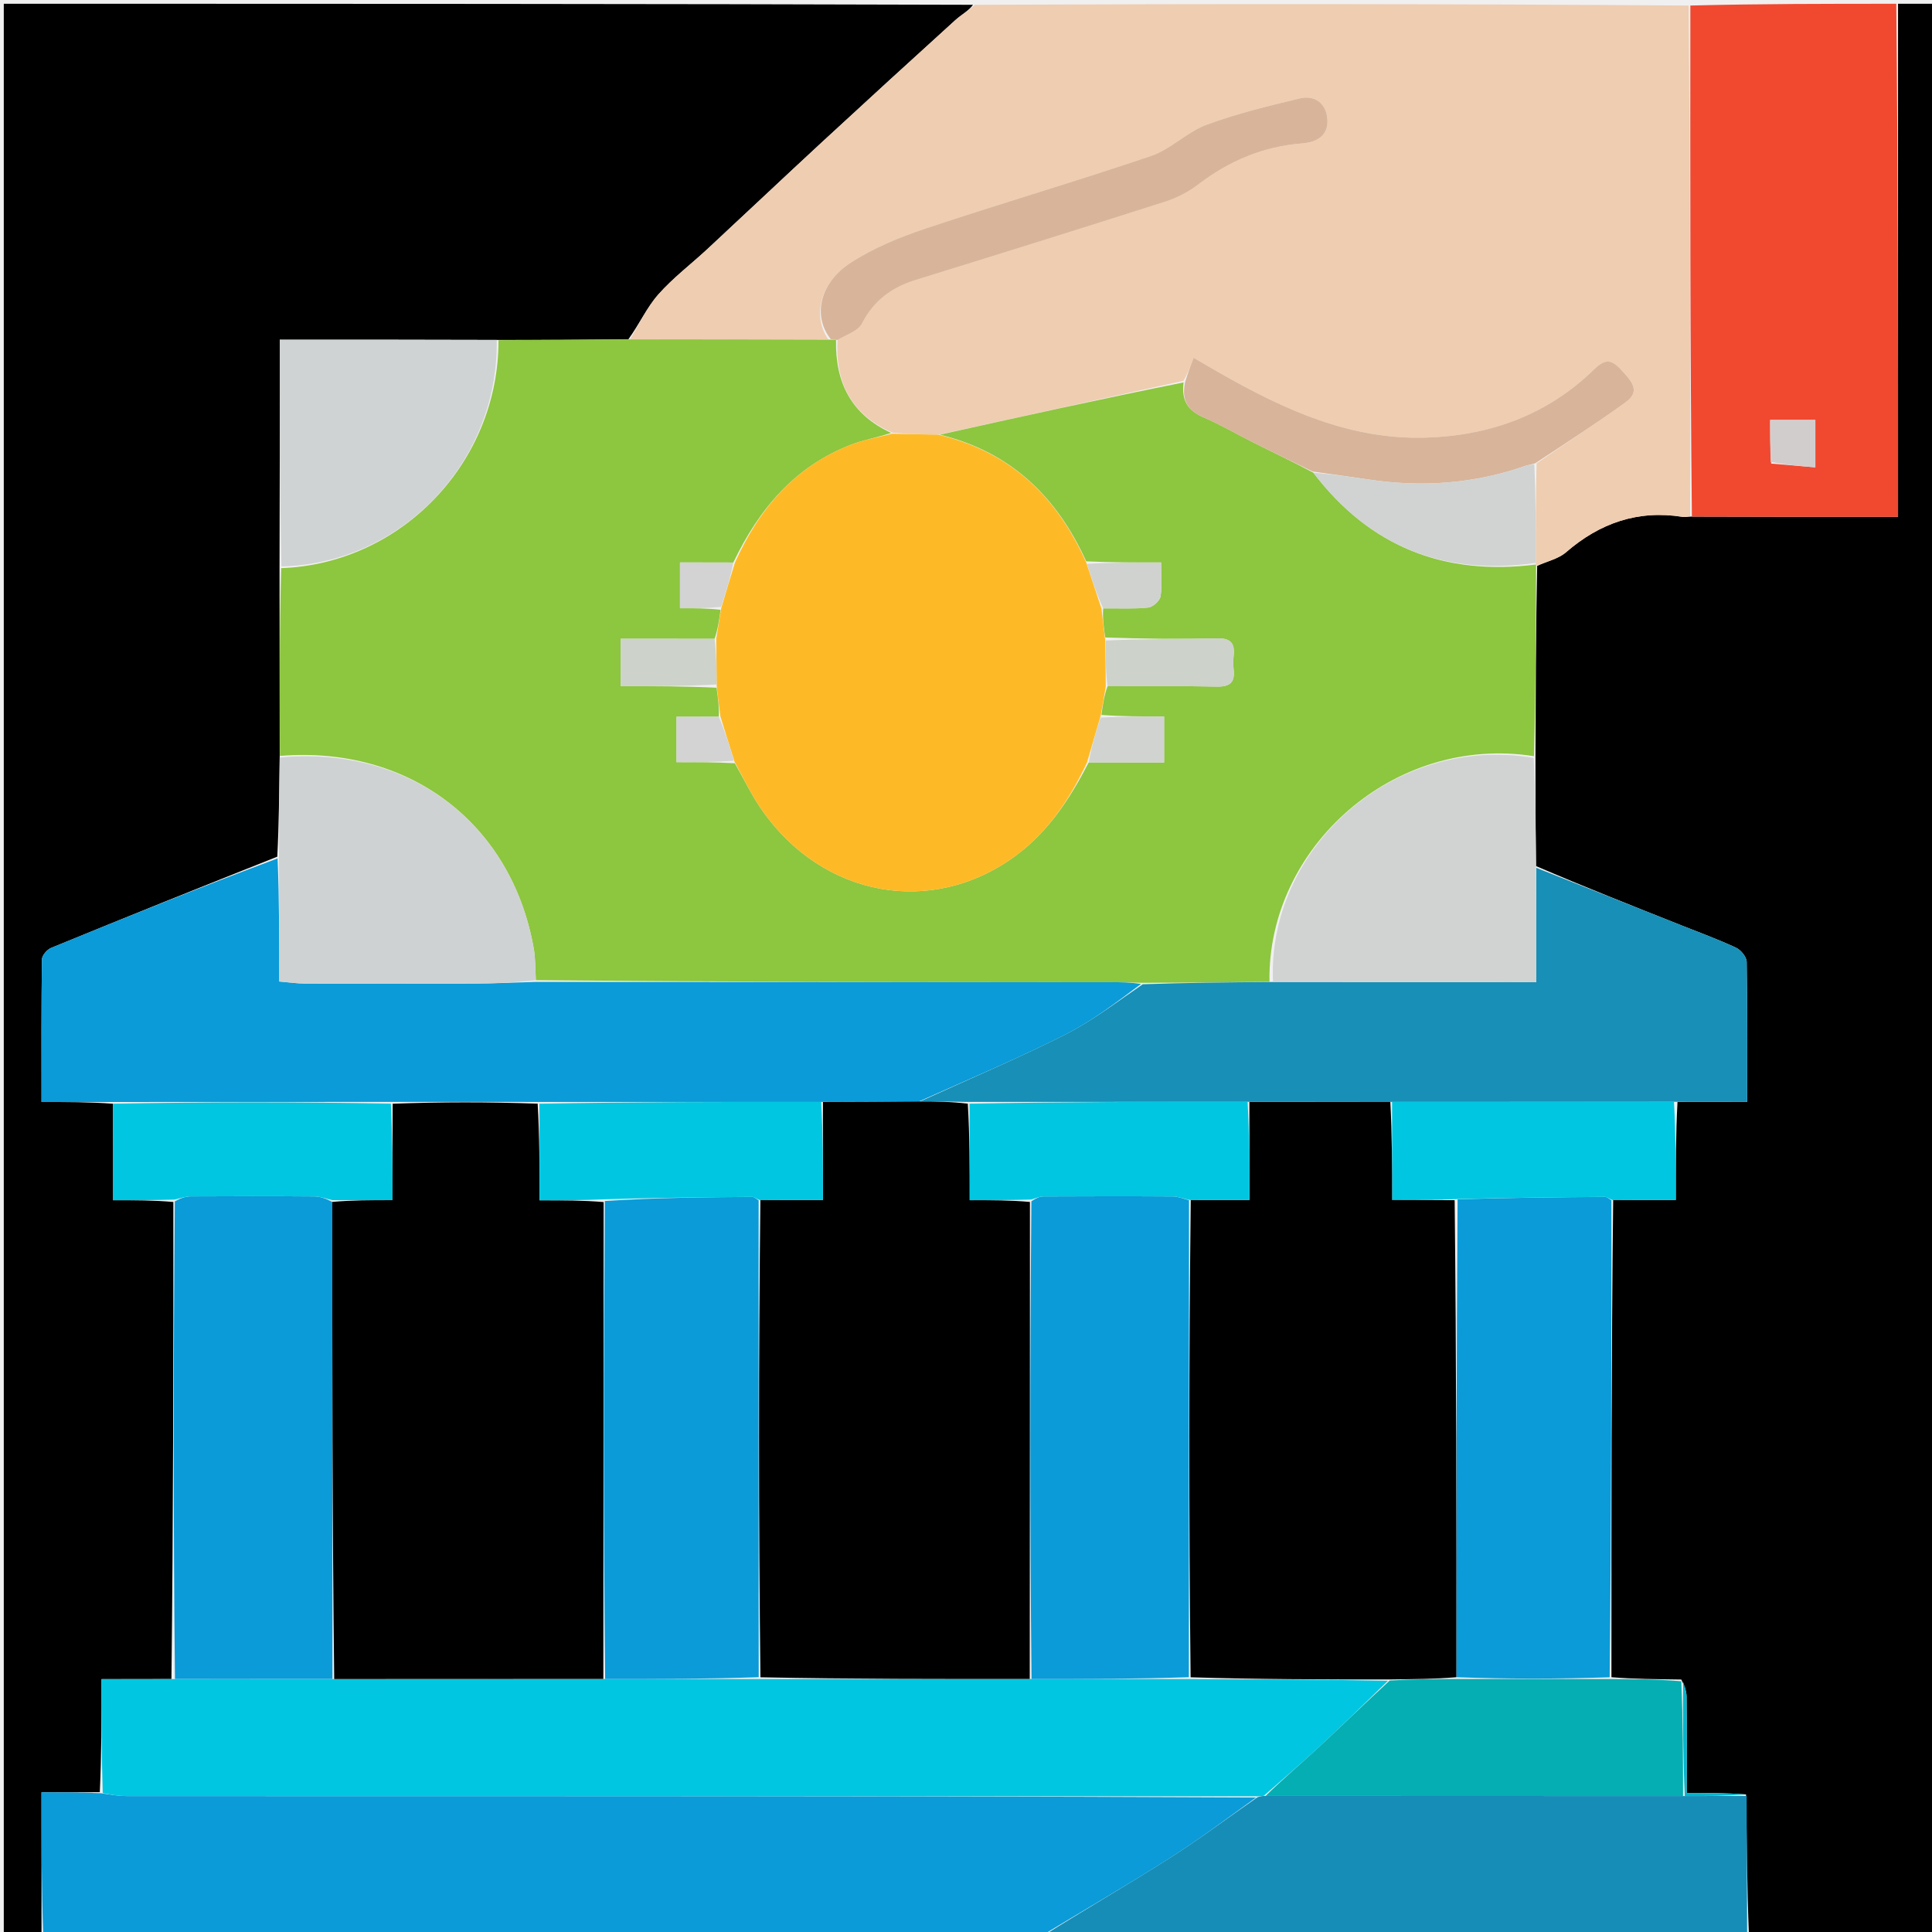
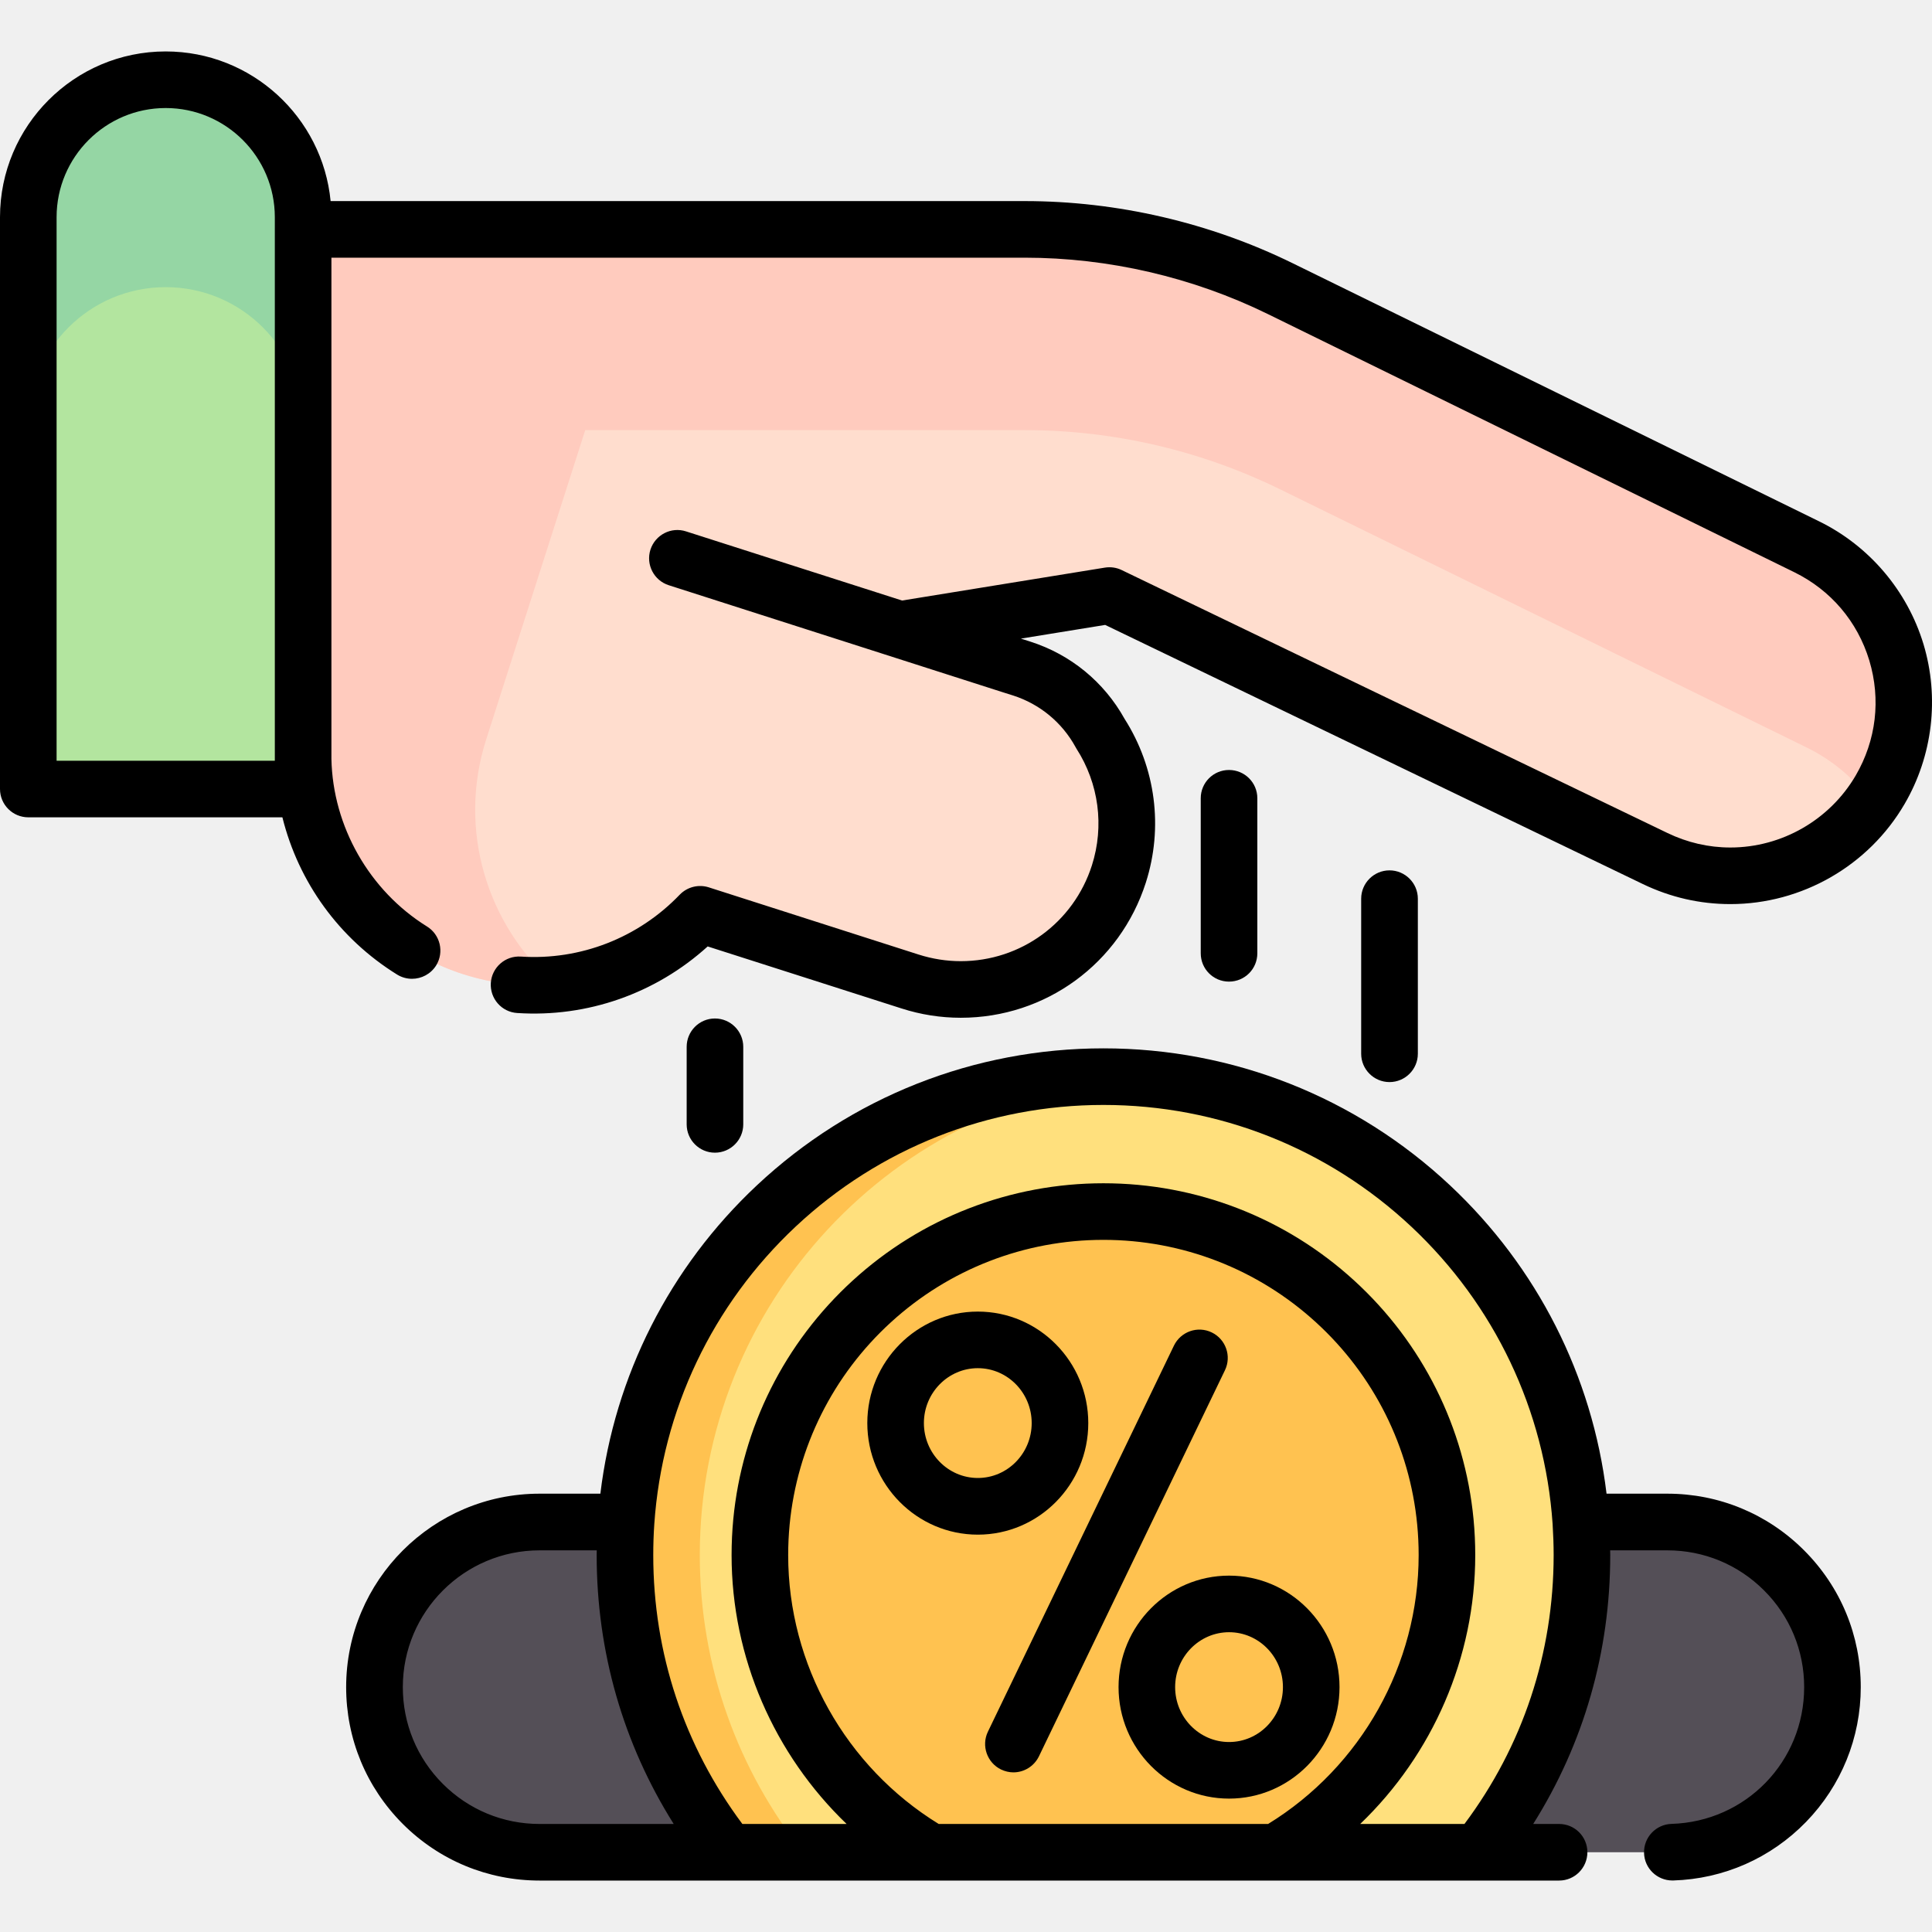
- <svg xmlns="http://www.w3.org/2000/svg" version="1.1" id="Layer_1" x="0px" y="0px" width="100%" viewBox="0 0 512 512" enable-background="new 0 0 512 512" xml:space="preserve">
-   <path fill="#000000" opacity="1" stroke="none" d=" M11,513   C7.669,513 4.337,513 1.004,513   C1.003,342.431 1.003,171.861 1.003,1   C86.355,1 171.709,1 257.854,1.27   C256.798,2.804 254.779,3.876 253.137,5.365   C241.323,16.083 229.55,26.848 217.834,37.673   C207.667,47.067 197.609,56.579 187.469,66.002   C183.13,70.034 178.334,73.646 174.441,78.062   C171.397,81.514 169.426,85.911 166.512,89.936   C154.734,90.039 143.422,90.096 131.634,90.088   C112.133,90.023 93.109,90.023 74.153,90.023   C74.153,110.526 74.153,130.301 74.079,150.535   C74.065,167.436 74.125,183.879 74.125,200.758   C73.994,209.805 73.924,218.417 73.481,227.03   C53.246,235.061 33.372,243.062 13.554,251.198   C12.47,251.643 11.13,253.198 11.115,254.252   C10.946,266.695 11.006,279.141 11.006,292.041   C17.648,292.041 23.775,292.041 29.944,292.505   C29.987,301.206 29.987,309.443 29.987,318.075   C35.674,318.075 40.787,318.075 45.942,318.537   C45.953,360.977 45.922,402.955 45.431,444.961   C39.066,444.991 33.163,444.991 26.908,444.991   C26.908,455.389 26.908,465.15 26.447,474.945   C21.085,474.977 16.183,474.977 11,474.977   C11,488.157 11,500.579 11,513  z" />
-   <path fill="#000000" opacity="1" stroke="none" d=" M503,1   C506.331,1 509.662,1 512.996,1   C513,171.534 513,342.067 512.996,512.601   C512.996,512.734 512.933,512.867 512.9,513   C496.579,513 480.258,513 463.475,512.531   C462.97,500.023 462.927,487.983 462.72,475.547   C457.477,475.15 452.398,475.15 447.001,475.15   C447.001,466.135 447.048,457.865 446.957,449.596   C446.941,448.115 446.351,446.641 445.56,445.096   C439.092,444.999 433.09,444.971 427.051,444.479   C427.024,402.043 427.034,360.072 427.508,318.057   C433.223,318.014 438.475,318.014 444.096,318.014   C444.096,308.935 444.096,300.483 444.559,292.023   C450.938,292.015 456.854,292.015 463.016,292.015   C463.016,279.159 463.103,267.03 462.89,254.907   C462.867,253.609 461.37,251.761 460.091,251.164   C455.386,248.966 450.49,247.174 445.656,245.254   C432.819,240.157 419.977,235.073 407.063,229.52   C406.941,219.682 406.892,210.308 406.917,200.475   C407.003,183.382 407.016,166.748 407.367,149.968   C410.161,148.698 413.04,148.064 414.999,146.367   C423.972,138.591 434.082,135.079 445.925,136.978   C446.559,137.079 447.239,136.887 448.368,136.902   C466.774,136.971 484.709,136.971 503,136.971   C503,91.264 503,46.132 503,1  z" />
-   <path fill="#EFCDB1" opacity="1" stroke="none" d=" M447.897,136.832   C447.239,136.887 446.559,137.079 445.925,136.978   C434.082,135.079 423.972,138.591 414.999,146.367   C413.04,148.064 410.161,148.698 407.416,149.841   C407.126,149.86 407.015,149.611 407.005,149.169   C406.994,140.168 406.993,131.61 407.217,122.787   C415.233,117.247 423.147,112.143 430.766,106.631   C435.077,103.513 432.142,100.827 429.666,98.061   C427.131,95.228 425.411,95.005 422.477,97.868   C410.126,109.919 394.952,115.442 377.876,115.973   C357.78,116.596 340.352,108.553 323.434,98.946   C321.182,97.667 318.953,96.346 316.313,94.812   C315.399,97.255 314.723,99.063 313.639,100.913   C291.846,105.702 270.459,110.449 248.673,115.212   C244.443,115.115 240.613,115.003 236.545,114.671   C225.582,109.865 221.32,101.361 221.966,90.087   C224.456,88.636 227.441,87.69 228.446,85.728   C231.578,79.616 236.366,76.151 242.735,74.182   C264.835,67.35 286.918,60.458 308.949,53.406   C312.04,52.417 315.084,50.776 317.669,48.805   C325.836,42.58 334.874,38.803 345.117,38.003   C349.175,37.686 352.081,35.828 351.772,31.569   C351.473,27.448 348.514,25.106 344.434,26.082   C336.11,28.074 327.729,30.096 319.727,33.064   C314.537,34.989 310.29,39.533 305.077,41.304   C285.224,48.046 265.082,53.934 245.196,60.584   C238.345,62.875 231.448,65.721 225.426,69.628   C217.137,75.006 215.306,83.862 219.495,89.937   C201.68,89.951 184.329,89.92 166.979,89.888   C169.426,85.911 171.397,81.514 174.441,78.062   C178.334,73.646 183.13,70.034 187.469,66.002   C197.609,56.579 207.667,47.067 217.834,37.673   C229.55,26.848 241.323,16.083 253.137,5.365   C254.779,3.876 256.798,2.804 258.321,1.27   C321.021,1 384.042,1 447.495,1.467   C447.917,46.901 447.907,91.867 447.897,136.832  z" />
-   <path fill="#0A9BD8" opacity="1" stroke="none" d=" M11.469,513   C11,500.579 11,488.157 11,474.977   C16.183,474.977 21.085,474.977 26.767,475.222   C29.517,475.644 31.486,475.976 33.454,475.977   C71.237,476.008 109.02,475.991 146.803,476.002   C208.885,476.021 270.968,476.053 332.869,476.361   C325.108,481.938 317.704,487.509 309.907,492.461   C298.756,499.545 287.316,506.176 276,513   C187.979,513 99.958,513 11.469,513  z" />
-   <path fill="#F04930" opacity="1" stroke="none" d=" M448.368,136.902   C447.907,91.867 447.917,46.901 447.963,1.467   C466.021,1 484.042,1 502.531,1   C503,46.132 503,91.264 503,136.971   C484.709,136.971 466.774,136.971 448.368,136.902  M469.372,122.857   C473.206,123.183 477.039,123.509 481.088,123.854   C481.088,119.029 481.088,115.154 481.088,111.292   C476.957,111.292 473.212,111.292 469.111,111.292   C469.111,115.08 469.111,118.541 469.372,122.857  z" />
-   <path fill="#158DB7" opacity="1" stroke="none" d=" M276.469,513   C287.316,506.176 298.756,499.545 309.907,492.461   C317.704,487.509 325.108,481.938 333.179,476.326   C334.087,475.978 334.502,475.946 335.394,475.942   C372.589,475.967 409.307,475.964 446.49,475.972   C452.264,475.97 457.574,475.957 462.884,475.944   C462.927,487.983 462.97,500.023 463.006,512.531   C400.979,513 338.958,513 276.469,513  z" />
-   <path fill="#8DC63F" opacity="1" stroke="none" d=" M249.073,115.197   C270.459,110.449 291.846,105.702 313.66,101.35   C313.035,106.21 314.856,108.853 319.023,110.635   C323.587,112.588 327.891,115.144 332.344,117.364   C337.503,119.937 342.702,122.432 348.046,125.265   C363.125,145.047 382.9,152.635 407.015,149.611   C407.015,149.611 407.126,149.86 407.077,149.987   C407.016,166.748 407.003,183.382 406.519,200.397   C369.421,194.537 335.79,224.667 336.424,260.183   C324.95,260.331 313.937,260.438 302.468,260.457   C299.521,260.341 297.029,260.291 294.537,260.29   C243.684,260.262 192.831,260.24 142.004,259.751   C141.847,256.634 141.904,253.94 141.444,251.337   C135.58,218.14 108.372,197.535 74.185,200.322   C74.125,183.879 74.065,167.436 74.513,150.564   C106.476,149.412 132.175,122.411 132.11,90.153   C143.422,90.096 154.734,90.039 166.512,89.936   C184.329,89.92 201.68,89.951 219.758,90.003   C220.843,90.059 221.199,90.094 221.556,90.128   C221.32,101.361 225.582,109.865 236.17,114.726   C232.53,115.928 228.905,116.539 225.544,117.836   C210.611,123.601 201.163,134.872 194.326,149.076   C189.295,149.049 184.711,149.049 180.201,149.049   C180.201,153.46 180.201,157.039 180.201,161.192   C184.029,161.192 187.487,161.192 190.955,161.596   C190.582,164.438 190.2,166.876 189.363,169.29   C180.806,169.267 172.704,169.267 164.488,169.267   C164.488,173.796 164.488,177.642 164.488,181.844   C173.236,181.844 181.534,181.844 189.896,182.252   C190.285,185.081 190.609,187.502 190.477,189.933   C186.444,189.944 182.868,189.944 179.273,189.944   C179.273,194.384 179.273,198.055 179.273,201.993   C184.683,201.993 189.626,201.993 194.738,202.269   C197.213,206.579 199.226,210.817 201.871,214.614   C218.061,237.862 247.086,243.093 269.214,226.744   C277.845,220.366 283.572,211.628 288.533,202.049   C295.518,202.074 302.042,202.074 308.511,202.074   C308.511,197.562 308.511,194.007 308.511,189.871   C302.727,189.871 297.303,189.871 291.887,189.46   C292.275,186.65 292.658,184.252 293.505,181.864   C303.468,181.878 312.967,181.744 322.459,181.958   C326.02,182.038 327.33,180.78 326.923,177.354   C326.786,176.204 326.789,175.01 326.923,173.86   C327.313,170.515 326.193,169.077 322.538,169.164   C312.714,169.398 302.882,169.288 292.906,168.934   C292.469,166.123 292.179,163.693 292.364,161.23   C296.656,161.183 300.496,161.41 304.27,161.014   C305.503,160.884 307.35,159.262 307.548,158.091   C308.028,155.252 307.704,152.278 307.704,149.06   C300.616,149.06 294.329,149.06 287.859,148.759   C279.965,131.385 267.623,119.688 249.073,115.197  z" />
-   <path fill="#01C6E1" opacity="1" stroke="none" d=" M334.918,475.914   C334.502,475.946 334.087,475.978 333.361,476.044   C270.968,476.053 208.885,476.021 146.803,476.002   C109.02,475.991 71.237,476.008 33.454,475.977   C31.486,475.976 29.517,475.644 27.228,475.189   C26.908,465.15 26.908,455.389 26.908,444.991   C33.163,444.991 39.066,444.991 45.905,444.981   C60.596,444.958 74.351,444.944 88.568,444.961   C112.651,444.971 136.272,444.952 160.367,444.951   C174.264,444.958 187.686,444.945 201.569,444.961   C225.651,444.971 249.271,444.952 273.367,444.951   C287.596,444.957 301.352,444.944 315.568,444.961   C333.345,445.04 350.661,445.09 367.82,445.424   C361.571,451.531 355.548,457.427 349.367,463.153   C344.654,467.518 339.741,471.668 334.918,475.914  z" />
-   <path fill="#0A9BD8" opacity="1" stroke="none" d=" M141.978,260.218   C192.831,260.24 243.684,260.262 294.537,260.29   C297.029,260.291 299.521,260.341 302.389,260.754   C295.981,265.52 289.514,270.528 282.346,274.147   C269.784,280.491 256.792,285.983 243.516,291.898   C234.731,291.991 226.41,292.017 217.615,292.025   C192.399,292.018 167.656,292.031 142.449,292.025   C129.36,292.017 116.733,292.028 103.631,292.019   C78.738,292.013 54.32,292.027 29.902,292.041   C23.775,292.041 17.648,292.041 11.006,292.041   C11.006,279.141 10.946,266.695 11.115,254.252   C11.13,253.198 12.47,251.643 13.554,251.198   C33.372,243.062 53.246,235.061 73.557,227.49   C74.006,238.54 74.006,249.13 74.006,260.11   C76.629,260.329 78.736,260.651 80.844,260.657   C95.773,260.701 110.702,260.721 125.631,260.659   C131.081,260.637 136.529,260.372 141.978,260.218  z" />
-   <path fill="#0A9BD8" opacity="1" stroke="none" d=" M88.106,444.931   C74.351,444.944 60.596,444.958 46.366,444.951   C45.922,402.955 45.953,360.977 46.33,318.366   C47.965,317.497 49.252,317.063 50.542,317.057   C61.467,317.002 72.392,316.983 83.317,317.071   C84.916,317.083 86.511,317.714 88.062,318.521   C88.047,360.966 88.076,402.949 88.106,444.931  z" />
-   <path fill="#CFD2D2" opacity="1" stroke="none" d=" M142.004,259.751   C136.529,260.372 131.081,260.637 125.631,260.659   C110.702,260.721 95.773,260.701 80.844,260.657   C78.736,260.651 76.629,260.329 74.006,260.11   C74.006,249.13 74.006,238.54 73.93,227.489   C73.924,218.417 73.994,209.805 74.125,200.758   C108.372,197.535 135.58,218.14 141.444,251.337   C141.904,253.94 141.847,256.634 142.004,259.751  z" />
-   <path fill="#D0D3D3" opacity="1" stroke="none" d=" M131.634,90.088   C132.175,122.411 106.476,149.412 74.587,150.106   C74.153,130.301 74.153,110.526 74.153,90.023   C93.109,90.023 112.133,90.023 131.634,90.088  z" />
-   <path fill="#01C6E1" opacity="1" stroke="none" d=" M88.108,318.058   C86.511,317.714 84.916,317.083 83.317,317.071   C72.392,316.983 61.467,317.002 50.542,317.057   C49.252,317.063 47.965,317.497 46.288,317.904   C40.787,318.075 35.674,318.075 29.987,318.075   C29.987,309.443 29.987,301.206 29.944,292.505   C54.32,292.027 78.738,292.013 103.585,292.483   C104.014,301.202 104.014,309.438 104.014,318.058   C98.332,318.058 93.22,318.058 88.108,318.058  z" />
-   <path fill="#178FB7" opacity="1" stroke="none" d=" M243.979,291.832   C256.792,285.983 269.784,280.491 282.346,274.147   C289.514,270.528 295.981,265.52 302.844,260.841   C313.937,260.438 324.95,260.331 336.897,260.247   C360.673,260.269 383.516,260.269 407.137,260.269   C407.137,249.79 407.137,239.887 407.137,229.984   C419.977,235.073 432.819,240.157 445.656,245.254   C450.49,247.174 455.386,248.966 460.091,251.164   C461.37,251.761 462.867,253.609 462.89,254.907   C463.103,267.03 463.016,279.159 463.016,292.015   C456.854,292.015 450.938,292.015 444.085,291.994   C418.404,291.992 393.66,292.011 368.453,292.022   C355.694,292.02 343.398,292.025 330.628,292   C305.732,291.989 281.31,292.009 256.431,292.022   C251.977,291.953 247.978,291.893 243.979,291.832  z" />
-   <path fill="#0A9BD8" opacity="1" stroke="none" d=" M427.045,318.1   C427.034,360.072 427.024,402.043 426.578,444.497   C412.732,444.966 399.322,444.954 385.948,444.48   C385.977,402.048 385.969,360.079 386.279,317.836   C399.509,317.427 412.422,317.279 425.335,317.197   C425.903,317.193 426.475,317.785 427.045,318.1  z" />
-   <path fill="#D1D3D3" opacity="1" stroke="none" d=" M407.063,229.52   C407.137,239.887 407.137,249.79 407.137,260.269   C383.516,260.269 360.673,260.269 337.357,260.206   C335.79,224.667 369.421,194.537 406.446,200.857   C406.892,210.308 406.941,219.682 407.063,229.52  z" />
-   <path fill="#04AEB2" opacity="1" stroke="none" d=" M385.912,444.942   C399.322,444.954 412.732,444.966 426.615,444.961   C433.09,444.971 439.092,444.999 445.554,445.554   C446.017,456.04 446.021,466.001 446.025,475.961   C409.307,475.964 372.589,475.967 335.394,475.942   C339.741,471.668 344.654,467.518 349.367,463.153   C355.548,457.427 361.571,451.531 368.285,445.357   C374.575,444.985 380.243,444.964 385.912,444.942  z" />
-   <path fill="#01C6E1" opacity="1" stroke="none" d=" M427.508,318.057   C426.475,317.785 425.903,317.193 425.335,317.197   C412.422,317.279 399.509,317.427 385.815,317.789   C379.781,318.015 374.527,318.015 368.916,318.015   C368.916,308.937 368.916,300.484 368.916,292.03   C393.66,292.011 418.404,291.992 443.622,292.002   C444.096,300.483 444.096,308.935 444.096,318.014   C438.475,318.014 433.223,318.014 427.508,318.057  z" />
-   <path fill="#00B6CF" opacity="1" stroke="none" d=" M446.49,475.972   C446.021,466.001 446.017,456.04 446.019,445.622   C446.351,446.641 446.941,448.115 446.957,449.596   C447.048,457.865 447.001,466.135 447.001,475.15   C452.398,475.15 457.477,475.15 462.72,475.547   C457.574,475.957 452.264,475.97 446.49,475.972  z" />
-   <path fill="#FEBA26" opacity="1" stroke="none" d=" M194.775,149.104   C201.163,134.872 210.611,123.601 225.544,117.836   C228.905,116.539 232.53,115.928 236.408,114.946   C240.613,115.003 244.443,115.115 248.673,115.212   C267.623,119.688 279.965,131.385 287.887,149.13   C289.363,153.622 290.625,157.442 291.888,161.262   C292.179,163.693 292.469,166.123 292.854,169.367   C292.978,174.071 293.009,177.962 293.04,181.853   C292.658,184.252 292.275,186.65 291.666,189.755   C290.316,194.315 289.193,198.169 288.07,202.024   C283.572,211.628 277.845,220.366 269.214,226.744   C247.086,243.093 218.061,237.862 201.871,214.614   C199.226,210.817 197.213,206.579 194.665,201.867   C193.258,197.434 192.096,193.678 190.934,189.923   C190.609,187.502 190.285,185.081 189.939,181.804   C189.884,177.07 189.851,173.192 189.818,169.314   C190.2,166.876 190.582,164.438 191.112,161.24   C192.432,156.688 193.603,152.896 194.775,149.104  z" />
-   <path fill="#D8B59A" opacity="1" stroke="none" d=" M221.966,90.087   C221.199,90.094 220.843,90.059 220.222,89.958   C215.306,83.862 217.137,75.006 225.426,69.628   C231.448,65.721 238.345,62.875 245.196,60.584   C265.082,53.934 285.224,48.046 305.077,41.304   C310.29,39.533 314.537,34.989 319.727,33.064   C327.729,30.096 336.11,28.074 344.434,26.082   C348.514,25.106 351.473,27.448 351.772,31.569   C352.081,35.828 349.175,37.686 345.117,38.003   C334.874,38.803 325.836,42.58 317.669,48.805   C315.084,50.776 312.04,52.417 308.949,53.406   C286.918,60.458 264.835,67.35 242.735,74.182   C236.366,76.151 231.578,79.616 228.446,85.728   C227.441,87.69 224.456,88.636 221.966,90.087  z" />
-   <path fill="#D8B49A" opacity="1" stroke="none" d=" M347.883,124.96   C342.702,122.432 337.503,119.937 332.344,117.364   C327.891,115.144 323.587,112.588 319.023,110.635   C314.856,108.853 313.035,106.21 314.066,101.309   C314.723,99.063 315.399,97.255 316.313,94.812   C318.953,96.346 321.182,97.667 323.434,98.946   C340.352,108.553 357.78,116.596 377.876,115.973   C394.952,115.442 410.126,109.919 422.477,97.868   C425.411,95.005 427.131,95.228 429.666,98.061   C432.142,100.827 435.077,103.513 430.766,106.631   C423.147,112.143 415.233,117.247 406.828,122.787   C405.568,123.18 404.895,123.231 404.28,123.448   C390.75,128.203 376.898,129.194 362.766,127.082   C357.81,126.341 352.844,125.665 347.883,124.96  z" />
-   <path fill="#D0D3D2" opacity="1" stroke="none" d=" M348.046,125.265   C352.844,125.665 357.81,126.341 362.766,127.082   C376.898,129.194 390.75,128.203 404.28,123.448   C404.895,123.231 405.568,123.18 406.603,123.052   C406.993,131.61 406.994,140.168 407.005,149.169   C382.9,152.635 363.125,145.047 348.046,125.265  z" />
-   <path fill="#D2CDCD" opacity="1" stroke="none" d=" M469.241,122.429   C469.111,118.541 469.111,115.08 469.111,111.292   C473.212,111.292 476.957,111.292 481.088,111.292   C481.088,115.154 481.088,119.029 481.088,123.854   C477.039,123.509 473.206,123.183 469.241,122.429  z" />
-   <path fill="#CDD2CB" opacity="1" stroke="none" d=" M293.505,181.864   C293.009,177.962 292.978,174.071 293,169.747   C302.882,169.288 312.714,169.398 322.538,169.164   C326.193,169.077 327.313,170.515 326.923,173.86   C326.789,175.01 326.786,176.204 326.923,177.354   C327.33,180.78 326.02,182.038 322.459,181.958   C312.967,181.744 303.468,181.878 293.505,181.864  z" />
-   <path fill="#CDD2CA" opacity="1" stroke="none" d=" M189.363,169.29   C189.851,173.192 189.884,177.07 189.875,181.396   C181.534,181.844 173.236,181.844 164.488,181.844   C164.488,177.642 164.488,173.796 164.488,169.267   C172.704,169.267 180.806,169.267 189.363,169.29  z" />
-   <path fill="#D1D3D0" opacity="1" stroke="none" d=" M288.533,202.049   C289.193,198.169 290.316,194.315 291.659,190.166   C297.303,189.871 302.727,189.871 308.511,189.871   C308.511,194.007 308.511,197.562 308.511,202.074   C302.042,202.074 295.518,202.074 288.533,202.049  z" />
-   <path fill="#D0D2CF" opacity="1" stroke="none" d=" M292.364,161.23   C290.625,157.442 289.363,153.622 288.072,149.431   C294.329,149.06 300.616,149.06 307.704,149.06   C307.704,152.278 308.028,155.252 307.548,158.091   C307.35,159.262 305.503,160.884 304.27,161.014   C300.496,161.41 296.656,161.183 292.364,161.23  z" />
-   <path fill="#D2D3D2" opacity="1" stroke="none" d=" M190.477,189.933   C192.096,193.678 193.258,197.434 194.495,201.591   C189.626,201.993 184.683,201.993 179.273,201.993   C179.273,198.055 179.273,194.384 179.273,189.944   C182.868,189.944 186.444,189.944 190.477,189.933  z" />
-   <path fill="#D2D3D2" opacity="1" stroke="none" d=" M194.326,149.076   C193.603,152.896 192.432,156.688 191.103,160.836   C187.487,161.192 184.029,161.192 180.201,161.192   C180.201,157.039 180.201,153.46 180.201,149.049   C184.711,149.049 189.295,149.049 194.326,149.076  z" />
-   <path fill="#000000" opacity="1" stroke="none" d=" M243.516,291.898   C247.978,291.893 251.977,291.953 256.48,292.486   C256.985,301.197 256.985,309.437 256.985,318.064   C262.672,318.064 267.786,318.064 272.942,318.527   C272.953,360.971 272.923,402.951 272.892,444.932   C249.271,444.952 225.651,444.971 201.524,444.5   C201.026,402.04 201.035,360.071 201.508,318.058   C207.222,318.014 212.473,318.014 218.089,318.014   C218.089,308.941 218.089,300.492 218.089,292.043   C226.41,292.017 234.731,291.991 243.516,291.898  z" />
-   <path fill="#000000" opacity="1" stroke="none" d=" M88.062,318.521   C93.22,318.058 98.332,318.058 104.014,318.058   C104.014,309.438 104.014,301.202 104.06,292.503   C116.733,292.028 129.36,292.017 142.488,292.489   C142.989,301.215 142.989,309.459 142.989,318.098   C149.042,318.098 154.497,318.098 159.973,318.56   C159.959,360.992 159.926,402.962 159.893,444.932   C136.272,444.952 112.651,444.971 88.568,444.961   C88.076,402.949 88.047,360.966 88.062,318.521  z" />
-   <path fill="#000000" opacity="1" stroke="none" d=" M368.453,292.022   C368.916,300.484 368.916,308.937 368.916,318.015   C374.527,318.015 379.781,318.015 385.498,318.062   C385.969,360.079 385.977,402.048 385.948,444.48   C380.243,444.964 374.575,444.985 368.442,445.072   C350.661,445.09 333.345,445.04 315.523,444.499   C315.045,402.03 315.073,360.052 315.562,318.042   C320.933,318.01 325.843,318.01 331.103,318.01   C331.103,308.917 331.103,300.474 331.103,292.031   C343.398,292.025 355.694,292.02 368.453,292.022  z" />
-   <path fill="#0A9BD8" opacity="1" stroke="none" d=" M315.102,318.073   C315.073,360.052 315.045,402.03 315.062,444.47   C301.352,444.944 287.596,444.957 273.367,444.951   C272.923,402.951 272.953,360.971 273.329,318.351   C274.632,317.49 275.591,317.079 276.551,317.075   C287.971,317.024 299.392,316.998 310.812,317.075   C312.244,317.084 313.672,317.725 315.102,318.073  z" />
-   <path fill="#0A9BD8" opacity="1" stroke="none" d=" M160.367,444.951   C159.926,402.962 159.959,360.992 160.292,318.287   C173.506,317.421 186.42,317.277 199.334,317.198   C199.902,317.195 200.474,317.787 201.044,318.102   C201.035,360.071 201.026,402.04 201.062,444.47   C187.686,444.945 174.264,444.958 160.367,444.951  z" />
-   <path fill="#01C6E1" opacity="1" stroke="none" d=" M201.508,318.058   C200.474,317.787 199.902,317.195 199.334,317.198   C186.42,317.277 173.506,317.421 160.272,317.825   C154.497,318.098 149.042,318.098 142.989,318.098   C142.989,309.459 142.989,301.215 142.951,292.507   C167.656,292.031 192.399,292.018 217.615,292.025   C218.089,300.492 218.089,308.941 218.089,318.014   C212.473,318.014 207.222,318.014 201.508,318.058  z" />
-   <path fill="#01C6E1" opacity="1" stroke="none" d=" M315.562,318.042   C313.672,317.725 312.244,317.084 310.812,317.075   C299.392,316.998 287.971,317.024 276.551,317.075   C275.591,317.079 274.632,317.49 273.287,317.888   C267.786,318.064 262.672,318.064 256.985,318.064   C256.985,309.437 256.985,301.197 256.936,292.494   C281.31,292.009 305.732,291.989 330.628,292   C331.103,300.474 331.103,308.917 331.103,318.01   C325.843,318.01 320.933,318.01 315.562,318.042  z" />
+ <svg xmlns="http://www.w3.org/2000/svg" width="24" height="24" viewBox="0 0 24 24" fill="none">
+   <g clip-path="url(#clip0_1_8)">
+     <path d="M19.637 18.907H20.712C21.278 18.907 21.791 19.137 22.162 19.508C22.533 19.878 22.763 20.391 22.763 20.958C22.763 22.091 21.845 23.009 20.712 23.009H18.367H9.048H6.703C6.136 23.009 5.623 22.779 5.252 22.408C4.881 22.038 4.652 21.525 4.652 20.958C4.652 19.825 5.57 18.907 6.703 18.907H7.777" fill="#544F57" />
+     <path d="M19.651 19.318C19.651 20.713 19.171 21.995 18.367 23.009H9.048C8.244 21.995 7.763 20.713 7.763 19.318C7.763 16.035 10.425 13.374 13.707 13.374C16.99 13.374 19.651 16.035 19.651 19.318Z" fill="#FFE07D" />
+     <path d="M8.693 19.318C8.693 20.712 9.173 21.995 9.977 23.009H9.048C8.244 21.995 7.763 20.713 7.763 19.318C7.763 16.035 10.424 13.374 13.707 13.374C13.863 13.374 14.019 13.38 14.172 13.392C11.106 13.629 8.693 16.192 8.693 19.318Z" fill="#FFC250" />
+     <path d="M17.975 19.318C17.975 20.894 17.121 22.27 15.851 23.009H11.563C10.293 22.27 9.44 20.894 9.44 19.318C9.44 16.961 11.35 15.05 13.707 15.05C16.064 15.05 17.975 16.961 17.975 19.318Z" fill="#FFC250" />
+     <path d="M3.765 2.849H12.729C13.829 2.849 14.915 3.101 15.904 3.585L22.444 6.792C23.566 7.343 23.986 8.73 23.356 9.81C22.79 10.781 21.573 11.153 20.561 10.665L13.782 7.398L3.765 9.025" fill="#FFDDCE" />
+     <path d="M8.416 6.935L12.563 8.264L12.693 8.305C13.126 8.444 13.465 8.74 13.668 9.11C13.99 9.61 14.095 10.246 13.899 10.857C13.551 11.942 12.39 12.54 11.305 12.193L8.698 11.358C7.964 12.121 6.834 12.447 5.757 12.102C4.25 11.62 3.42 10.007 3.902 8.499L5.366 3.927" fill="#FFDDCE" />
+     <path d="M22.444 6.792L15.903 3.586C14.915 3.101 13.83 2.849 12.729 2.849H3.765L2.556 8.109C2.5 8.284 3.808 8.851 3.786 9.027C3.622 10.366 4.425 11.676 5.757 12.103C6.137 12.224 6.522 12.262 6.895 12.227C6.053 11.499 5.679 10.312 6.04 9.184L7.27 5.343H12.729C13.83 5.343 14.915 5.595 15.903 6.079L22.444 9.286C22.778 9.45 23.051 9.688 23.251 9.971C23.288 9.92 23.323 9.866 23.355 9.81C23.986 8.73 23.567 7.343 22.444 6.792Z" fill="#FFCBBE" />
+     <path d="M2.058 0.991C3.001 0.991 3.765 1.755 3.765 2.698V9.801H0.352V2.698C0.352 1.755 1.116 0.991 2.058 0.991Z" fill="#B3E59F" />
+     <path d="M3.765 5.274V2.698C3.765 1.755 3.001 0.991 2.058 0.991C1.116 0.991 0.351 1.755 0.351 2.698V5.274C0.351 4.331 1.116 3.567 2.058 3.567C3.001 3.567 3.765 4.331 3.765 5.274Z" fill="#95D6A4" />
+     <path d="M23.894 8.001C23.693 7.338 23.221 6.782 22.599 6.477L16.058 3.27C15.028 2.765 13.877 2.498 12.729 2.498H4.107C4.006 1.456 3.126 0.639 2.058 0.639C0.923 0.639 0 1.563 0 2.698V9.801C0 9.995 0.157 10.153 0.352 10.153H3.508C3.708 10.957 4.211 11.659 4.934 12.107C4.991 12.142 5.055 12.159 5.118 12.159C5.236 12.159 5.351 12.1 5.418 11.993C5.52 11.828 5.469 11.611 5.304 11.509C4.589 11.065 4.134 10.267 4.117 9.427C4.117 9.393 4.117 9.358 4.117 9.324C4.117 9.322 4.117 9.321 4.117 9.319V3.201H12.729C13.77 3.201 14.814 3.443 15.749 3.901L22.289 7.108C22.743 7.331 23.074 7.72 23.221 8.204C23.367 8.689 23.307 9.196 23.052 9.634C22.73 10.185 22.134 10.528 21.495 10.528C21.224 10.528 20.961 10.467 20.714 10.348L13.935 7.082C13.87 7.05 13.797 7.04 13.726 7.051L11.206 7.46L8.522 6.601C8.338 6.541 8.14 6.643 8.08 6.828C8.021 7.013 8.123 7.211 8.308 7.27L12.456 8.599L12.586 8.64C12.917 8.747 13.192 8.973 13.36 9.279C13.364 9.286 13.368 9.293 13.372 9.3C13.65 9.733 13.72 10.261 13.564 10.75C13.336 11.462 12.681 11.94 11.935 11.94C11.758 11.94 11.582 11.912 11.412 11.858L8.805 11.023C8.677 10.982 8.537 11.018 8.444 11.114C7.929 11.651 7.209 11.931 6.471 11.883C6.277 11.87 6.11 12.017 6.097 12.211C6.085 12.404 6.231 12.572 6.425 12.584C7.297 12.641 8.147 12.341 8.791 11.757L11.198 12.527C11.437 12.604 11.685 12.643 11.935 12.643C12.989 12.643 13.912 11.969 14.234 10.964C14.453 10.279 14.357 9.538 13.97 8.93C13.715 8.471 13.3 8.131 12.801 7.971L12.682 7.933L13.729 7.763L20.408 10.982C20.751 11.147 21.117 11.231 21.495 11.231C22.383 11.231 23.212 10.755 23.659 9.988C24.009 9.389 24.094 8.665 23.894 8.001ZM0.703 9.45V2.698C0.703 1.95 1.311 1.342 2.058 1.342C2.806 1.342 3.414 1.95 3.414 2.698V2.847C3.414 2.848 3.413 2.848 3.413 2.849C3.413 2.85 3.414 2.851 3.414 2.852V9.36C3.414 9.37 3.414 9.38 3.414 9.39V9.45H0.703Z" fill="black" />
+     <path d="M15.053 16.552C14.878 16.467 14.668 16.541 14.583 16.716L12.272 21.512C12.188 21.687 12.262 21.898 12.437 21.982C12.486 22.005 12.538 22.017 12.589 22.017C12.72 22.017 12.845 21.943 12.906 21.818L15.217 17.021C15.301 16.846 15.227 16.636 15.053 16.552Z" fill="black" />
+     <path d="M13.519 17.678C13.519 16.915 12.904 16.293 12.147 16.293C11.39 16.293 10.774 16.915 10.774 17.678C10.774 18.442 11.39 19.064 12.147 19.064C12.904 19.064 13.519 18.442 13.519 17.678ZM12.147 18.36C11.778 18.36 11.477 18.054 11.477 17.678C11.477 17.302 11.778 16.996 12.147 16.996C12.516 16.996 12.816 17.302 12.816 17.678C12.816 18.054 12.516 18.36 12.147 18.36Z" fill="black" />
+     <path d="M16.64 20.958C16.64 20.194 16.024 19.573 15.268 19.573C14.511 19.573 13.895 20.194 13.895 20.958C13.895 21.722 14.511 22.343 15.268 22.343C16.024 22.343 16.64 21.722 16.64 20.958ZM14.598 20.958C14.598 20.582 14.899 20.276 15.268 20.276C15.637 20.276 15.937 20.582 15.937 20.958C15.937 21.334 15.637 21.64 15.268 21.64C14.899 21.64 14.598 21.334 14.598 20.958Z" fill="black" />
+     <path d="M20.712 18.555H19.957C19.78 17.092 19.097 15.742 18.013 14.725C16.842 13.627 15.313 13.023 13.707 13.023C12.102 13.023 10.573 13.627 9.402 14.725C8.317 15.742 7.635 17.092 7.458 18.555H6.703C5.378 18.555 4.3 19.633 4.3 20.958C4.3 21.6 4.55 22.203 5.003 22.657C5.457 23.111 6.061 23.361 6.703 23.361H19.368C19.562 23.361 19.719 23.203 19.719 23.009C19.719 22.815 19.562 22.658 19.368 22.658H19.046C19.674 21.66 20.003 20.519 20.003 19.318C20.003 19.299 20.002 19.278 20.002 19.259H20.712C21.166 19.259 21.592 19.435 21.914 19.757C22.235 20.077 22.412 20.504 22.412 20.958C22.412 21.883 21.688 22.629 20.764 22.657C20.57 22.663 20.417 22.825 20.423 23.019C20.428 23.209 20.585 23.36 20.774 23.36C20.777 23.36 20.781 23.36 20.785 23.36C21.411 23.341 21.997 23.083 22.435 22.633C22.873 22.182 23.115 21.587 23.115 20.958C23.115 20.316 22.865 19.713 22.411 19.259C21.957 18.805 21.353 18.555 20.712 18.555ZM5.501 22.16C5.18 21.839 5.004 21.412 5.004 20.958C5.004 20.021 5.766 19.259 6.703 19.259H7.413C7.413 19.278 7.412 19.299 7.412 19.318C7.412 20.518 7.741 21.66 8.369 22.658H6.703C6.249 22.658 5.822 22.481 5.501 22.16ZM9.791 19.318C9.791 19.193 9.797 19.066 9.809 18.94C9.902 17.976 10.348 17.083 11.066 16.427C11.789 15.766 12.727 15.402 13.707 15.402C14.688 15.402 15.625 15.766 16.348 16.427C17.066 17.083 17.513 17.976 17.605 18.94C17.617 19.066 17.623 19.193 17.623 19.318C17.623 20.677 16.909 21.948 15.753 22.658H11.661C10.506 21.948 9.791 20.677 9.791 19.318ZM18.192 22.658H16.897C17.796 21.795 18.326 20.59 18.326 19.318C18.326 19.171 18.319 19.021 18.305 18.873C18.196 17.735 17.67 16.682 16.823 15.908C15.97 15.128 14.864 14.699 13.707 14.699C12.551 14.699 11.445 15.128 10.592 15.908C9.745 16.682 9.218 17.735 9.109 18.873C9.095 19.021 9.088 19.171 9.088 19.318C9.088 20.59 9.618 21.795 10.517 22.658H9.222C8.498 21.688 8.115 20.537 8.115 19.318C8.115 19.191 8.119 19.06 8.128 18.931C8.225 17.52 8.848 16.209 9.883 15.238C10.923 14.263 12.281 13.726 13.707 13.726C15.134 13.726 16.492 14.263 17.532 15.238C18.567 16.209 19.19 17.52 19.287 18.93C19.295 19.061 19.3 19.191 19.3 19.318C19.299 20.538 18.917 21.689 18.192 22.658Z" fill="black" />
+     <path d="M17.613 13.09V11.164C17.613 10.97 17.455 10.812 17.261 10.812C17.067 10.812 16.909 10.97 16.909 11.164V13.09C16.909 13.284 17.067 13.442 17.261 13.442C17.455 13.442 17.613 13.284 17.613 13.09Z" fill="black" />
+     <path d="M15.619 11.842V9.916C15.619 9.722 15.462 9.565 15.267 9.565C15.073 9.565 14.916 9.722 14.916 9.916V11.842C14.916 12.037 15.073 12.194 15.267 12.194C15.462 12.194 15.619 12.037 15.619 11.842Z" fill="black" />
+     <path d="M9.233 13.967V13.004C9.233 12.81 9.075 12.652 8.881 12.652C8.687 12.652 8.53 12.81 8.53 13.004V13.967C8.53 14.161 8.687 14.319 8.881 14.319C9.075 14.319 9.233 14.161 9.233 13.967Z" fill="black" />
+   </g>
+   <defs>
+     <clipPath id="clip0_1_8">
+       <rect width="24" height="24" fill="white" />
+     </clipPath>
+   </defs>
</svg>
